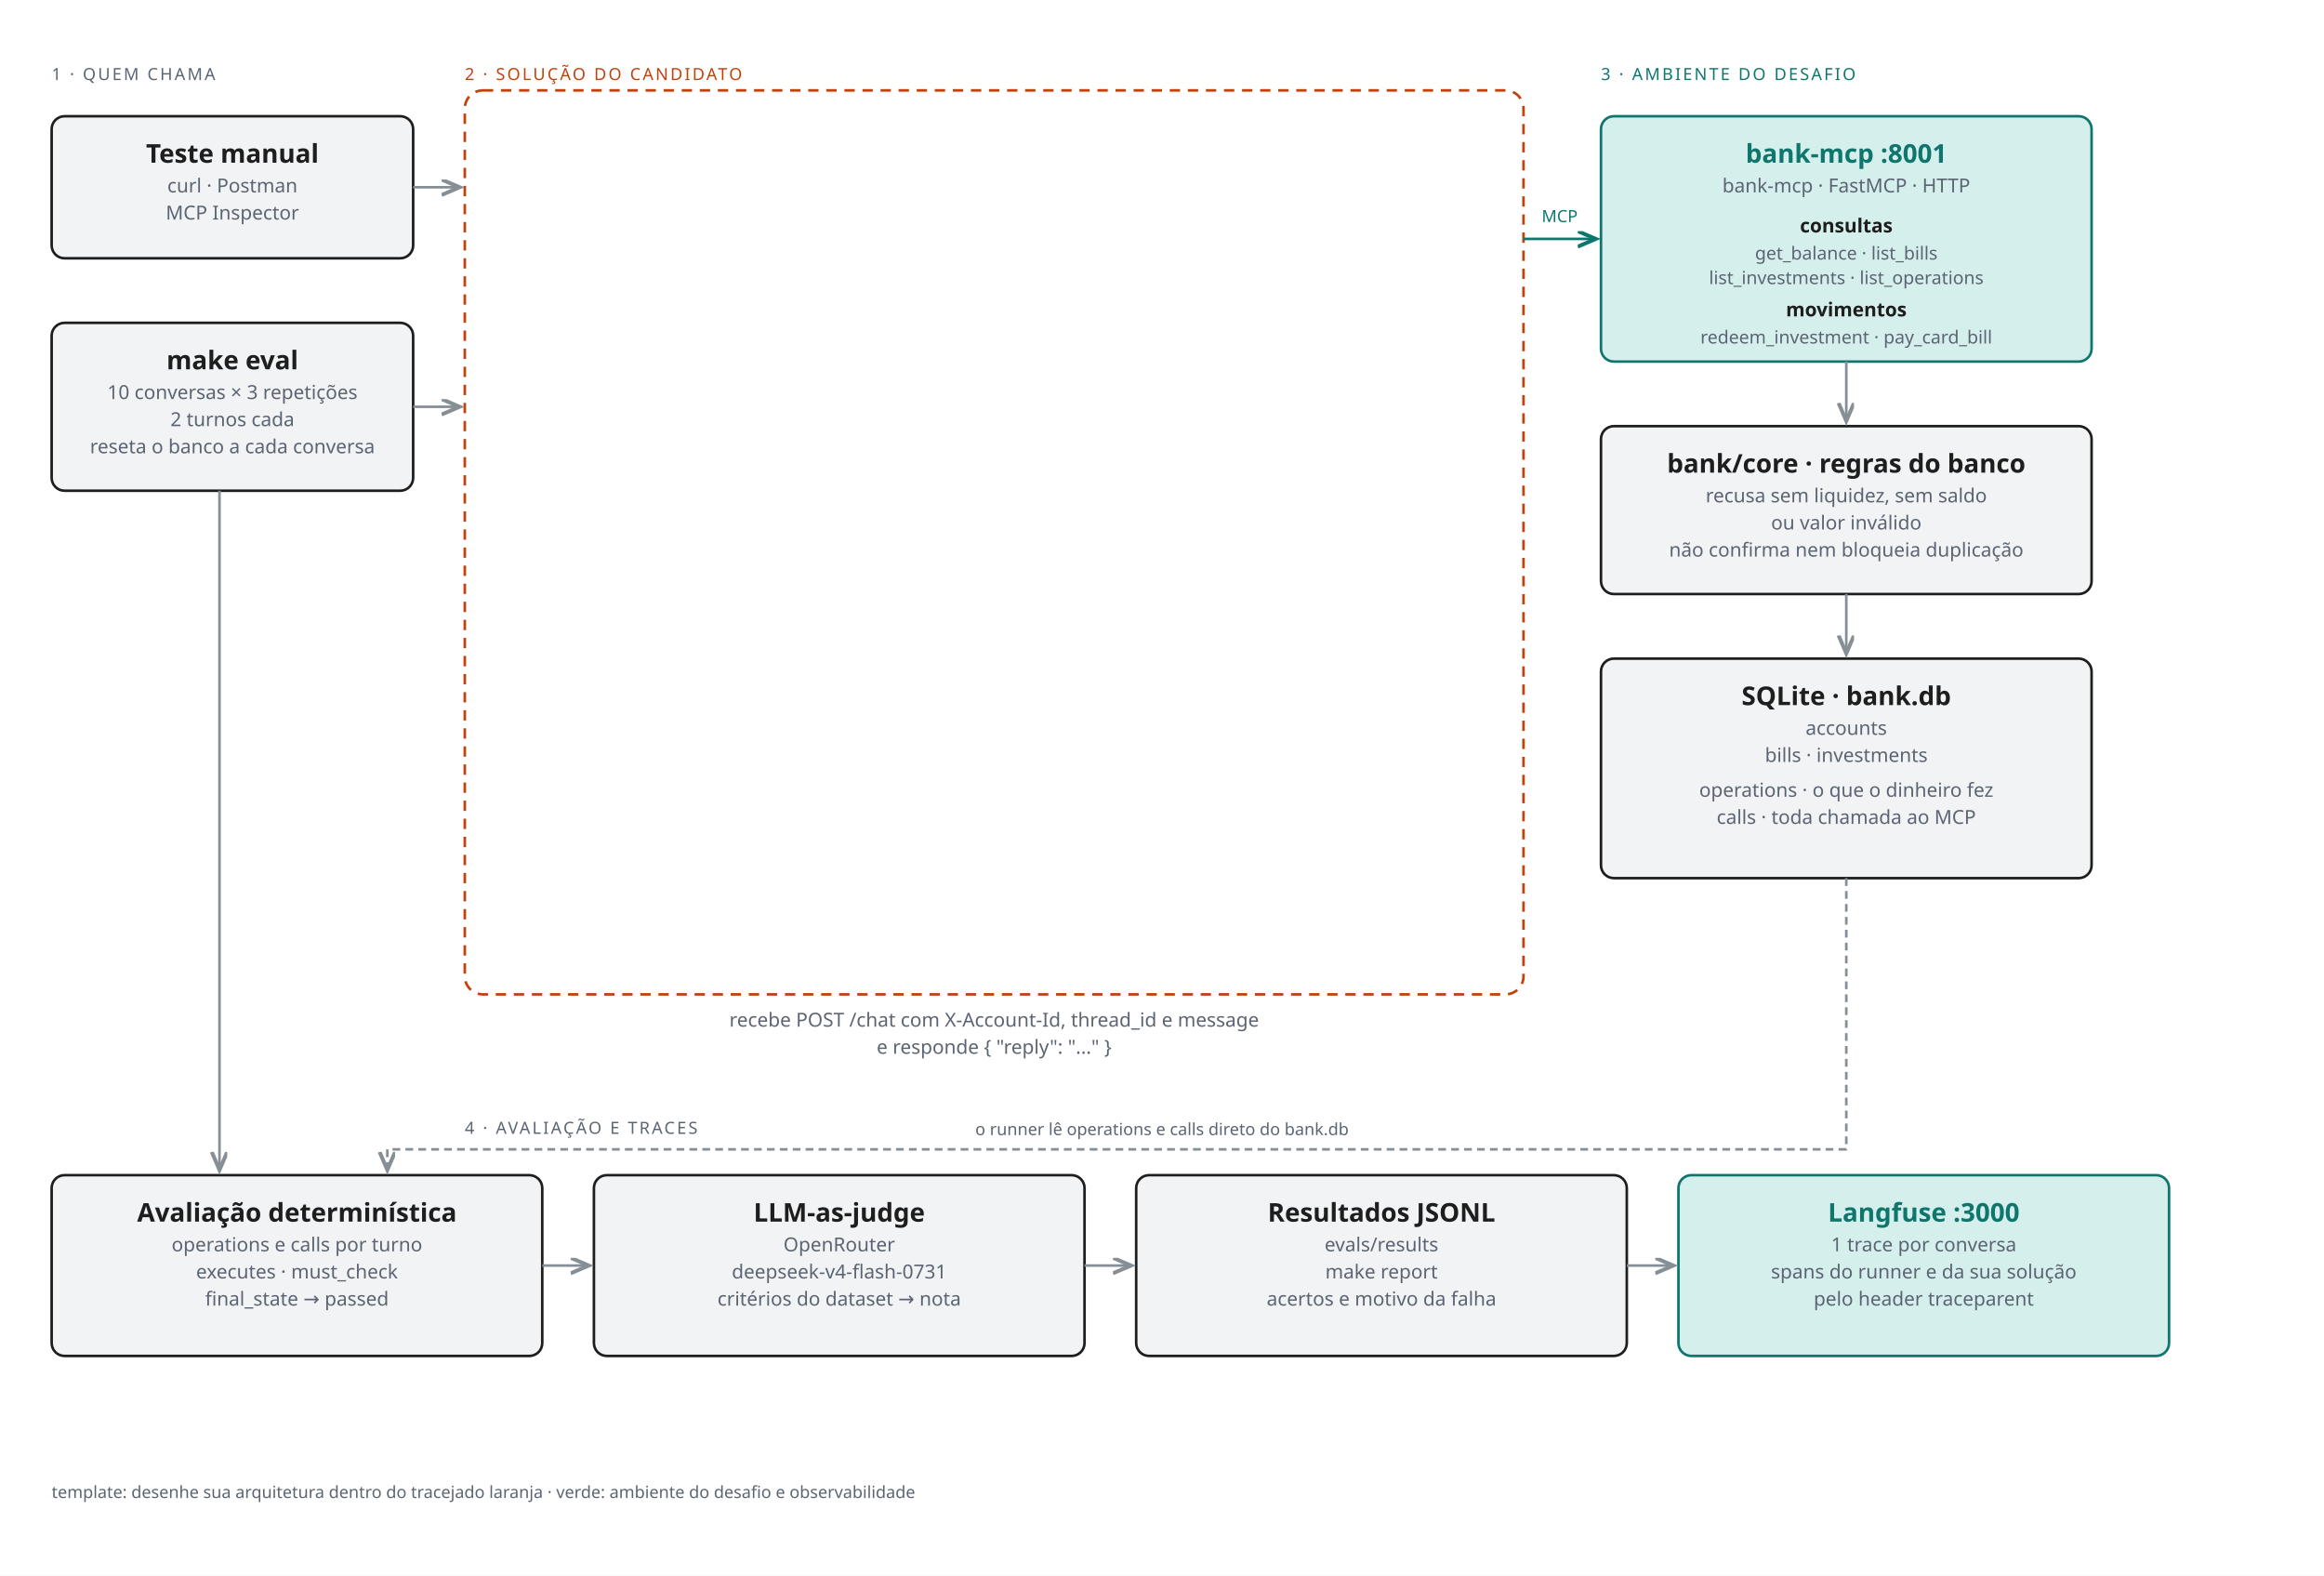
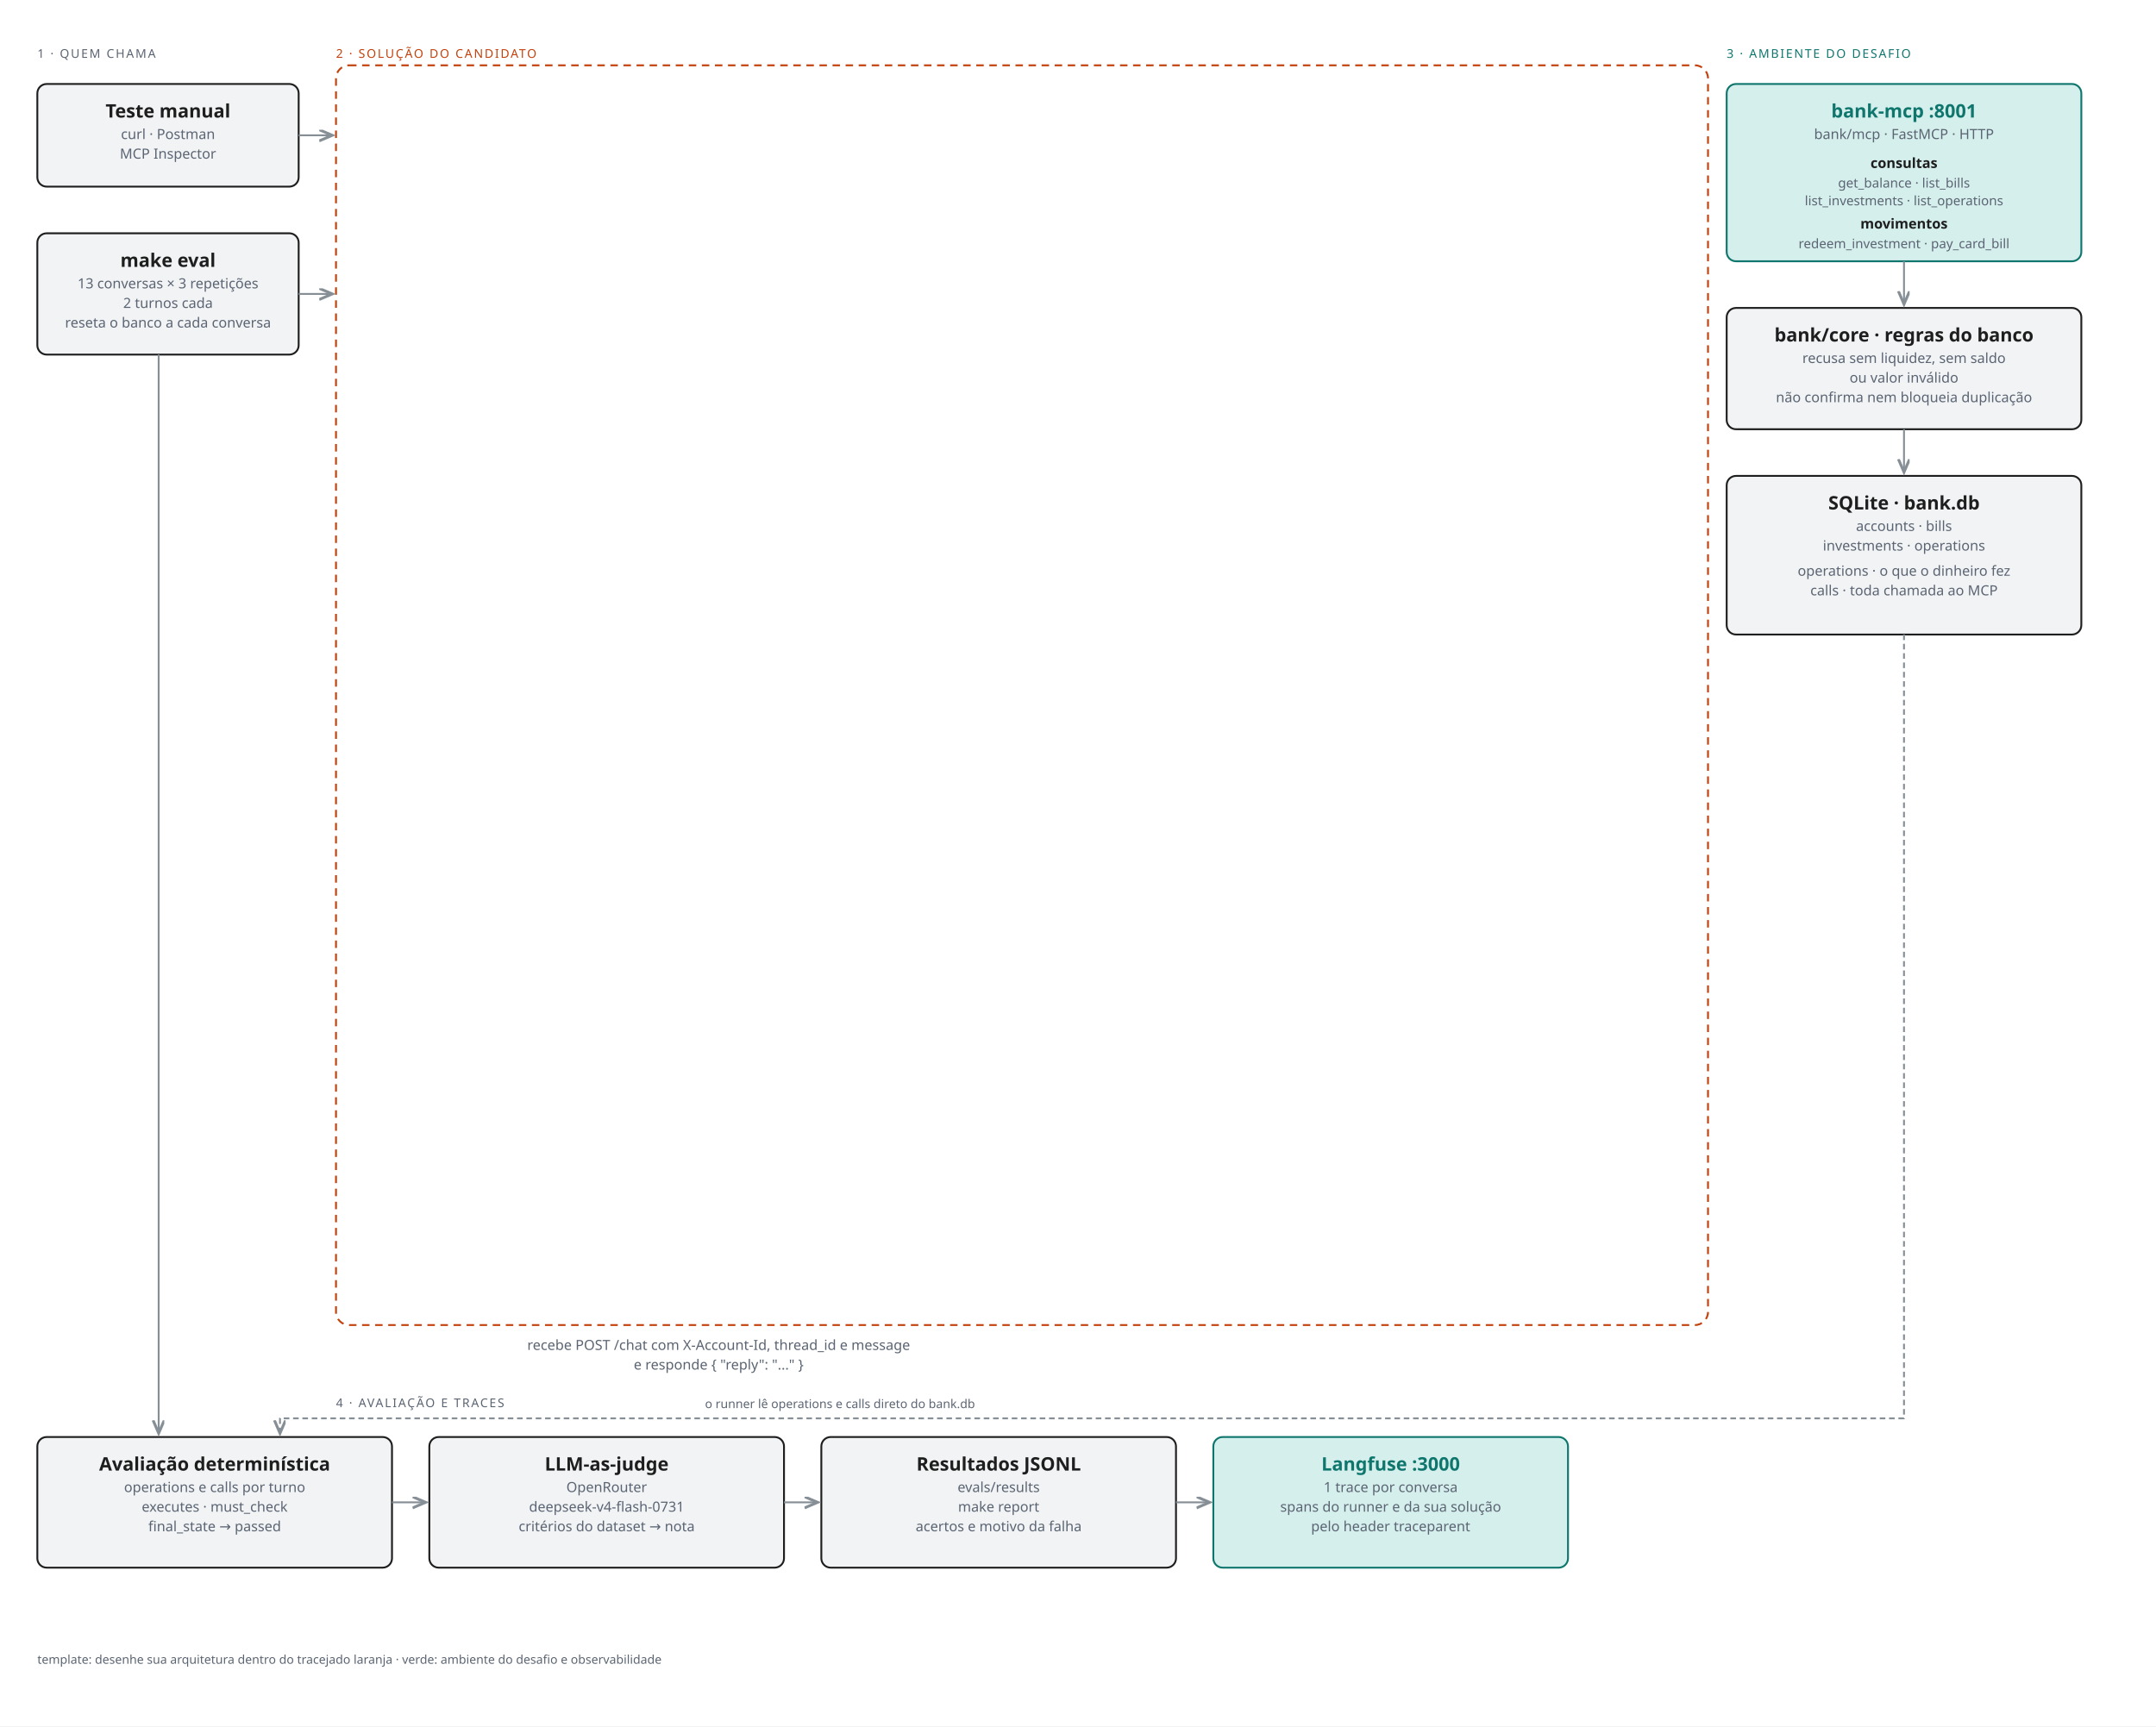
- <svg xmlns="http://www.w3.org/2000/svg" viewBox="0 0 1800 1220" width="1800" height="1220">
-   <rect width="1800" height="1220" fill="#ffffff" />
+ <svg xmlns="http://www.w3.org/2000/svg" viewBox="0 0 2310 1850" width="2310" height="1850">
+   <rect width="2310" height="1850" fill="#ffffff" />
  <defs>
    <marker id="hg" markerWidth="9" markerHeight="9" refX="7" refY="3" orient="auto">
      <path d="M0,0 L7,3 L0,6" fill="none" stroke="#868e96" stroke-width="1.5" />
    </marker>
    <marker id="ha" markerWidth="9" markerHeight="9" refX="7" refY="3" orient="auto">
      <path d="M0,0 L7,3 L0,6" fill="none" stroke="#c2410c" stroke-width="1.5" />
    </marker>
    <marker id="hb" markerWidth="9" markerHeight="9" refX="7" refY="3" orient="auto">
      <path d="M0,0 L7,3 L0,6" fill="none" stroke="#0f766e" stroke-width="1.5" />
    </marker>
+     <marker id="m0f766e" markerWidth="9" markerHeight="9" refX="7" refY="3" orient="auto">
+       <path d="M0,0 L7,3 L0,6" fill="none" stroke="#0f766e" stroke-width="1.5" />
+     </marker>
+     <marker id="m495057" markerWidth="9" markerHeight="9" refX="7" refY="3" orient="auto">
+       <path d="M0,0 L7,3 L0,6" fill="none" stroke="#495057" stroke-width="1.5" />
+     </marker>
+     <marker id="m6741d9" markerWidth="9" markerHeight="9" refX="7" refY="3" orient="auto">
+       <path d="M0,0 L7,3 L0,6" fill="none" stroke="#6741d9" stroke-width="1.5" />
+     </marker>
+     <marker id="ma61e4d" markerWidth="9" markerHeight="9" refX="7" refY="3" orient="auto">
+       <path d="M0,0 L7,3 L0,6" fill="none" stroke="#a61e4d" stroke-width="1.5" />
+     </marker>
  </defs>
  <style>text{font-family:"Instrument Sans",system-ui,sans-serif}</style>
  <text x="40" y="62" fill="#5b6472" font-size="13" text-anchor="start" letter-spacing="1.6">1 · QUEM CHAMA</text>
  <rect x="40" y="90" width="280" height="110" rx="10" fill="#f1f3f5" stroke="#1e1e1e" stroke-width="2" />
  <text x="180" y="126" fill="#1e1e1e" font-size="20" font-weight="600" text-anchor="middle">Teste manual</text>
  <text x="180" y="149" fill="#5b6472" font-size="15" text-anchor="middle">curl · Postman</text>
  <text x="180" y="170" fill="#5b6472" font-size="15" text-anchor="middle">MCP Inspector</text>
  <rect x="40" y="250" width="280" height="130" rx="10" fill="#f1f3f5" stroke="#1e1e1e" stroke-width="2" />
  <text x="180" y="286" fill="#1e1e1e" font-size="20" font-weight="600" text-anchor="middle">make eval</text>
-   <text x="180" y="309" fill="#5b6472" font-size="15" text-anchor="middle">10 conversas × 3 repetições</text>
+   <text x="180" y="309" fill="#5b6472" font-size="15" text-anchor="middle">13 conversas × 3 repetições</text>
  <text x="180" y="330" fill="#5b6472" font-size="15" text-anchor="middle">2 turnos cada</text>
  <text x="180" y="351" fill="#5b6472" font-size="15" text-anchor="middle">reseta o banco a cada conversa</text>
  <text x="360" y="62" fill="#c2410c" font-size="13" text-anchor="start" letter-spacing="1.6">2 · SOLUÇÃO DO CANDIDATO</text>
-   <rect x="360" y="70" width="820" height="700" rx="14" fill="none" stroke="#c2410c" stroke-width="2" stroke-dasharray="8 6" />
-   <text x="770" y="795" fill="#5b6472" font-size="15" text-anchor="middle">recebe POST /chat com X-Account-Id, thread_id e message</text>
-   <text x="770" y="816" fill="#5b6472" font-size="15" text-anchor="middle">e responde { "reply": "..." }</text>
-   <text x="1240" y="62" fill="#0f766e" font-size="13" text-anchor="start" letter-spacing="1.6">3 · AMBIENTE DO DESAFIO</text>
-   <rect x="1240" y="90" width="380" height="190" rx="10" fill="#d5efec" stroke="#0f766e" stroke-width="2" />
-   <text x="1430" y="126" fill="#0f766e" font-size="20" font-weight="600" text-anchor="middle">bank-mcp :8001</text>
-   <text x="1430" y="149" fill="#5b6472" font-size="15" text-anchor="middle">bank-mcp · FastMCP · HTTP</text>
-   <text x="1430" y="180" fill="#1e1e1e" font-size="15" font-weight="600" text-anchor="middle">consultas</text>
-   <text x="1430" y="201" fill="#5b6472" font-size="14" text-anchor="middle">get_balance · list_bills</text>
-   <text x="1430" y="220" fill="#5b6472" font-size="14" text-anchor="middle">list_investments · list_operations</text>
-   <text x="1430" y="245" fill="#1e1e1e" font-size="15" font-weight="600" text-anchor="middle">movimentos</text>
-   <text x="1430" y="266" fill="#5b6472" font-size="14" text-anchor="middle">redeem_investment · pay_card_bill</text>
-   <rect x="1240" y="330" width="380" height="130" rx="10" fill="#f1f3f5" stroke="#1e1e1e" stroke-width="2" />
-   <text x="1430" y="366" fill="#1e1e1e" font-size="20" font-weight="600" text-anchor="middle">bank/core · regras do banco</text>
-   <text x="1430" y="389" fill="#5b6472" font-size="15" text-anchor="middle">recusa sem liquidez, sem saldo</text>
-   <text x="1430" y="410" fill="#5b6472" font-size="15" text-anchor="middle">ou valor inválido</text>
-   <text x="1430" y="431" fill="#5b6472" font-size="15" text-anchor="middle">não confirma nem bloqueia duplicação</text>
-   <rect x="1240" y="510" width="380" height="170" rx="10" fill="#f1f3f5" stroke="#1e1e1e" stroke-width="2" />
-   <text x="1430" y="546" fill="#1e1e1e" font-size="20" font-weight="600" text-anchor="middle">SQLite · bank.db</text>
-   <text x="1430" y="569" fill="#5b6472" font-size="15" text-anchor="middle">accounts</text>
-   <text x="1430" y="590" fill="#5b6472" font-size="15" text-anchor="middle">bills · investments</text>
-   <text x="1430" y="617" fill="#5b6472" font-size="15" text-anchor="middle">operations · o que o dinheiro fez</text>
-   <text x="1430" y="638" fill="#5b6472" font-size="15" text-anchor="middle">calls · toda chamada ao MCP</text>
-   <text x="360" y="878" fill="#5b6472" font-size="13" text-anchor="start" letter-spacing="1.6">4 · AVALIAÇÃO E TRACES</text>
-   <rect x="40" y="910" width="380" height="140" rx="10" fill="#f1f3f5" stroke="#1e1e1e" stroke-width="2" />
-   <text x="230" y="946" fill="#1e1e1e" font-size="20" font-weight="600" text-anchor="middle">Avaliação determinística</text>
-   <text x="230" y="969" fill="#5b6472" font-size="15" text-anchor="middle">operations e calls por turno</text>
-   <text x="230" y="990" fill="#5b6472" font-size="15" text-anchor="middle">executes · must_check</text>
-   <text x="230" y="1011" fill="#5b6472" font-size="15" text-anchor="middle">final_state → passed</text>
-   <rect x="460" y="910" width="380" height="140" rx="10" fill="#f1f3f5" stroke="#1e1e1e" stroke-width="2" />
-   <text x="650" y="946" fill="#1e1e1e" font-size="20" font-weight="600" text-anchor="middle">LLM-as-judge</text>
-   <text x="650" y="969" fill="#5b6472" font-size="15" text-anchor="middle">OpenRouter</text>
-   <text x="650" y="990" fill="#5b6472" font-size="15" text-anchor="middle">deepseek-v4-flash-0731</text>
-   <text x="650" y="1011" fill="#5b6472" font-size="15" text-anchor="middle">critérios do dataset → nota</text>
-   <rect x="880" y="910" width="380" height="140" rx="10" fill="#f1f3f5" stroke="#1e1e1e" stroke-width="2" />
-   <text x="1070" y="946" fill="#1e1e1e" font-size="20" font-weight="600" text-anchor="middle">Resultados JSONL</text>
-   <text x="1070" y="969" fill="#5b6472" font-size="15" text-anchor="middle">evals/results</text>
-   <text x="1070" y="990" fill="#5b6472" font-size="15" text-anchor="middle">make report</text>
-   <text x="1070" y="1011" fill="#5b6472" font-size="15" text-anchor="middle">acertos e motivo da falha</text>
-   <rect x="1300" y="910" width="380" height="140" rx="10" fill="#d5efec" stroke="#0f766e" stroke-width="2" />
-   <text x="1490" y="946" fill="#0f766e" font-size="20" font-weight="600" text-anchor="middle">Langfuse :3000</text>
-   <text x="1490" y="969" fill="#5b6472" font-size="15" text-anchor="middle">1 trace por conversa</text>
-   <text x="1490" y="990" fill="#5b6472" font-size="15" text-anchor="middle">spans do runner e da sua solução</text>
-   <text x="1490" y="1011" fill="#5b6472" font-size="15" text-anchor="middle">pelo header traceparent</text>
+   <rect x="360" y="70" width="1470" height="1350" rx="14" fill="none" stroke="#c2410c" stroke-width="2" stroke-dasharray="8 6" />
+   <text x="770" y="1446.7" fill="#5b6472" font-size="15" text-anchor="middle">recebe POST /chat com X-Account-Id, thread_id e message</text>
+   <text x="770" y="1467.7" fill="#5b6472" font-size="15" text-anchor="middle">e responde { "reply": "..." }</text>
+   <text x="1850" y="62" fill="#0f766e" font-size="13" text-anchor="start" letter-spacing="1.6">3 · AMBIENTE DO DESAFIO</text>
+   <rect x="1850" y="90" width="380" height="190" rx="10" fill="#d5efec" stroke="#0f766e" stroke-width="2" />
+   <text x="2040" y="126" fill="#0f766e" font-size="20" font-weight="600" text-anchor="middle">bank-mcp :8001</text>
+   <text x="2040" y="149" fill="#5b6472" font-size="15" text-anchor="middle">bank/mcp · FastMCP · HTTP</text>
+   <text x="2040" y="180" fill="#1e1e1e" font-size="15" font-weight="600" text-anchor="middle">consultas</text>
+   <text x="2040" y="201" fill="#5b6472" font-size="14" text-anchor="middle">get_balance · list_bills</text>
+   <text x="2040" y="220" fill="#5b6472" font-size="14" text-anchor="middle">list_investments · list_operations</text>
+   <text x="2040" y="245" fill="#1e1e1e" font-size="15" font-weight="600" text-anchor="middle">movimentos</text>
+   <text x="2040" y="266" fill="#5b6472" font-size="14" text-anchor="middle">redeem_investment · pay_card_bill</text>
+   <rect x="1850" y="330" width="380" height="130" rx="10" fill="#f1f3f5" stroke="#1e1e1e" stroke-width="2" />
+   <text x="2040" y="366" fill="#1e1e1e" font-size="20" font-weight="600" text-anchor="middle">bank/core · regras do banco</text>
+   <text x="2040" y="389" fill="#5b6472" font-size="15" text-anchor="middle">recusa sem liquidez, sem saldo</text>
+   <text x="2040" y="410" fill="#5b6472" font-size="15" text-anchor="middle">ou valor inválido</text>
+   <text x="2040" y="431" fill="#5b6472" font-size="15" text-anchor="middle">não confirma nem bloqueia duplicação</text>
+   <rect x="1850" y="510" width="380" height="170" rx="10" fill="#f1f3f5" stroke="#1e1e1e" stroke-width="2" />
+   <text x="2040" y="546" fill="#1e1e1e" font-size="20" font-weight="600" text-anchor="middle">SQLite · bank.db</text>
+   <text x="2040" y="569" fill="#5b6472" font-size="15" text-anchor="middle">accounts · bills</text>
+   <text x="2040" y="590" fill="#5b6472" font-size="15" text-anchor="middle">investments · operations</text>
+   <text x="2040" y="617" fill="#5b6472" font-size="15" text-anchor="middle">operations · o que o dinheiro fez</text>
+   <text x="2040" y="638" fill="#5b6472" font-size="15" text-anchor="middle">calls · toda chamada ao MCP</text>
+   <text x="360" y="1508" fill="#5b6472" font-size="13" text-anchor="start" letter-spacing="1.6">4 · AVALIAÇÃO E TRACES</text>
+   <rect x="40" y="1540" width="380" height="140" rx="10" fill="#f1f3f5" stroke="#1e1e1e" stroke-width="2" />
+   <text x="230" y="1576" fill="#1e1e1e" font-size="20" font-weight="600" text-anchor="middle">Avaliação determinística</text>
+   <text x="230" y="1599" fill="#5b6472" font-size="15" text-anchor="middle">operations e calls por turno</text>
+   <text x="230" y="1620" fill="#5b6472" font-size="15" text-anchor="middle">executes · must_check</text>
+   <text x="230" y="1641" fill="#5b6472" font-size="15" text-anchor="middle">final_state → passed</text>
+   <rect x="460" y="1540" width="380" height="140" rx="10" fill="#f1f3f5" stroke="#1e1e1e" stroke-width="2" />
+   <text x="650" y="1576" fill="#1e1e1e" font-size="20" font-weight="600" text-anchor="middle">LLM-as-judge</text>
+   <text x="650" y="1599" fill="#5b6472" font-size="15" text-anchor="middle">OpenRouter</text>
+   <text x="650" y="1620" fill="#5b6472" font-size="15" text-anchor="middle">deepseek-v4-flash-0731</text>
+   <text x="650" y="1641" fill="#5b6472" font-size="15" text-anchor="middle">critérios do dataset → nota</text>
+   <rect x="880" y="1540" width="380" height="140" rx="10" fill="#f1f3f5" stroke="#1e1e1e" stroke-width="2" />
+   <text x="1070" y="1576" fill="#1e1e1e" font-size="20" font-weight="600" text-anchor="middle">Resultados JSONL</text>
+   <text x="1070" y="1599" fill="#5b6472" font-size="15" text-anchor="middle">evals/results</text>
+   <text x="1070" y="1620" fill="#5b6472" font-size="15" text-anchor="middle">make report</text>
+   <text x="1070" y="1641" fill="#5b6472" font-size="15" text-anchor="middle">acertos e motivo da falha</text>
+   <rect x="1300" y="1540" width="380" height="140" rx="10" fill="#d5efec" stroke="#0f766e" stroke-width="2" />
+   <text x="1490" y="1576" fill="#0f766e" font-size="20" font-weight="600" text-anchor="middle">Langfuse :3000</text>
+   <text x="1490" y="1599" fill="#5b6472" font-size="15" text-anchor="middle">1 trace por conversa</text>
+   <text x="1490" y="1620" fill="#5b6472" font-size="15" text-anchor="middle">spans do runner e da sua solução</text>
+   <text x="1490" y="1641" fill="#5b6472" font-size="15" text-anchor="middle">pelo header traceparent</text>
  <polyline points="320,145 356,145" fill="none" stroke="#868e96" stroke-width="2" marker-end="url(#hg)" />
  <polyline points="320,315 356,315" fill="none" stroke="#868e96" stroke-width="2" marker-end="url(#hg)" />
-   <polyline points="1180,185 1236,185" fill="none" stroke="#0f766e" stroke-width="2" marker-end="url(#hb)" />
-   <text x="1208" y="172" fill="#0f766e" font-size="13" text-anchor="middle">MCP</text>
-   <polyline points="1430,280 1430,326" fill="none" stroke="#868e96" stroke-width="2" marker-end="url(#hg)" />
-   <polyline points="1430,460 1430,506" fill="none" stroke="#868e96" stroke-width="2" marker-end="url(#hg)" />
-   <polyline points="1430,680 1430,890 300,890 300,906" fill="none" stroke="#868e96" stroke-width="2" stroke-linejoin="round" stroke-dasharray="6 4" marker-end="url(#hg)" />
-   <text x="900" y="879" fill="#5b6472" font-size="13" text-anchor="middle">o runner lê operations e calls direto do bank.db</text>
-   <polyline points="170,380 170,906" fill="none" stroke="#868e96" stroke-width="2" marker-end="url(#hg)" />
-   <polyline points="420,980 456,980" fill="none" stroke="#868e96" stroke-width="2" marker-end="url(#hg)" />
-   <polyline points="840,980 876,980" fill="none" stroke="#868e96" stroke-width="2" marker-end="url(#hg)" />
-   <polyline points="1260,980 1296,980" fill="none" stroke="#868e96" stroke-width="2" marker-end="url(#hg)" />
-   <text x="40" y="1160" fill="#5b6472" font-size="13" text-anchor="start">template: desenhe sua arquitetura dentro do tracejado laranja · verde: ambiente do desafio e observabilidade</text>
+   <polyline points="2040,280 2040,326" fill="none" stroke="#868e96" stroke-width="2" marker-end="url(#hg)" />
+   <polyline points="2040,460 2040,506" fill="none" stroke="#868e96" stroke-width="2" marker-end="url(#hg)" />
+   <polyline points="2040,680 2040,1520 300,1520 300,1536" fill="none" stroke="#868e96" stroke-width="2" stroke-linejoin="round" stroke-dasharray="6 4" marker-end="url(#hg)" />
+   <text x="900" y="1509" fill="#5b6472" font-size="13" text-anchor="middle">o runner lê operations e calls direto do bank.db</text>
+   <polyline points="170,380 170,1536" fill="none" stroke="#868e96" stroke-width="2" marker-end="url(#hg)" />
+   <polyline points="420,1610 456,1610" fill="none" stroke="#868e96" stroke-width="2" marker-end="url(#hg)" />
+   <polyline points="840,1610 876,1610" fill="none" stroke="#868e96" stroke-width="2" marker-end="url(#hg)" />
+   <polyline points="1260,1610 1296,1610" fill="none" stroke="#868e96" stroke-width="2" marker-end="url(#hg)" />
+   <text x="40" y="1783" fill="#5b6472" font-size="13" text-anchor="start">template: desenhe sua arquitetura dentro do tracejado laranja · verde: ambiente do desafio e observabilidade</text>
</svg>
